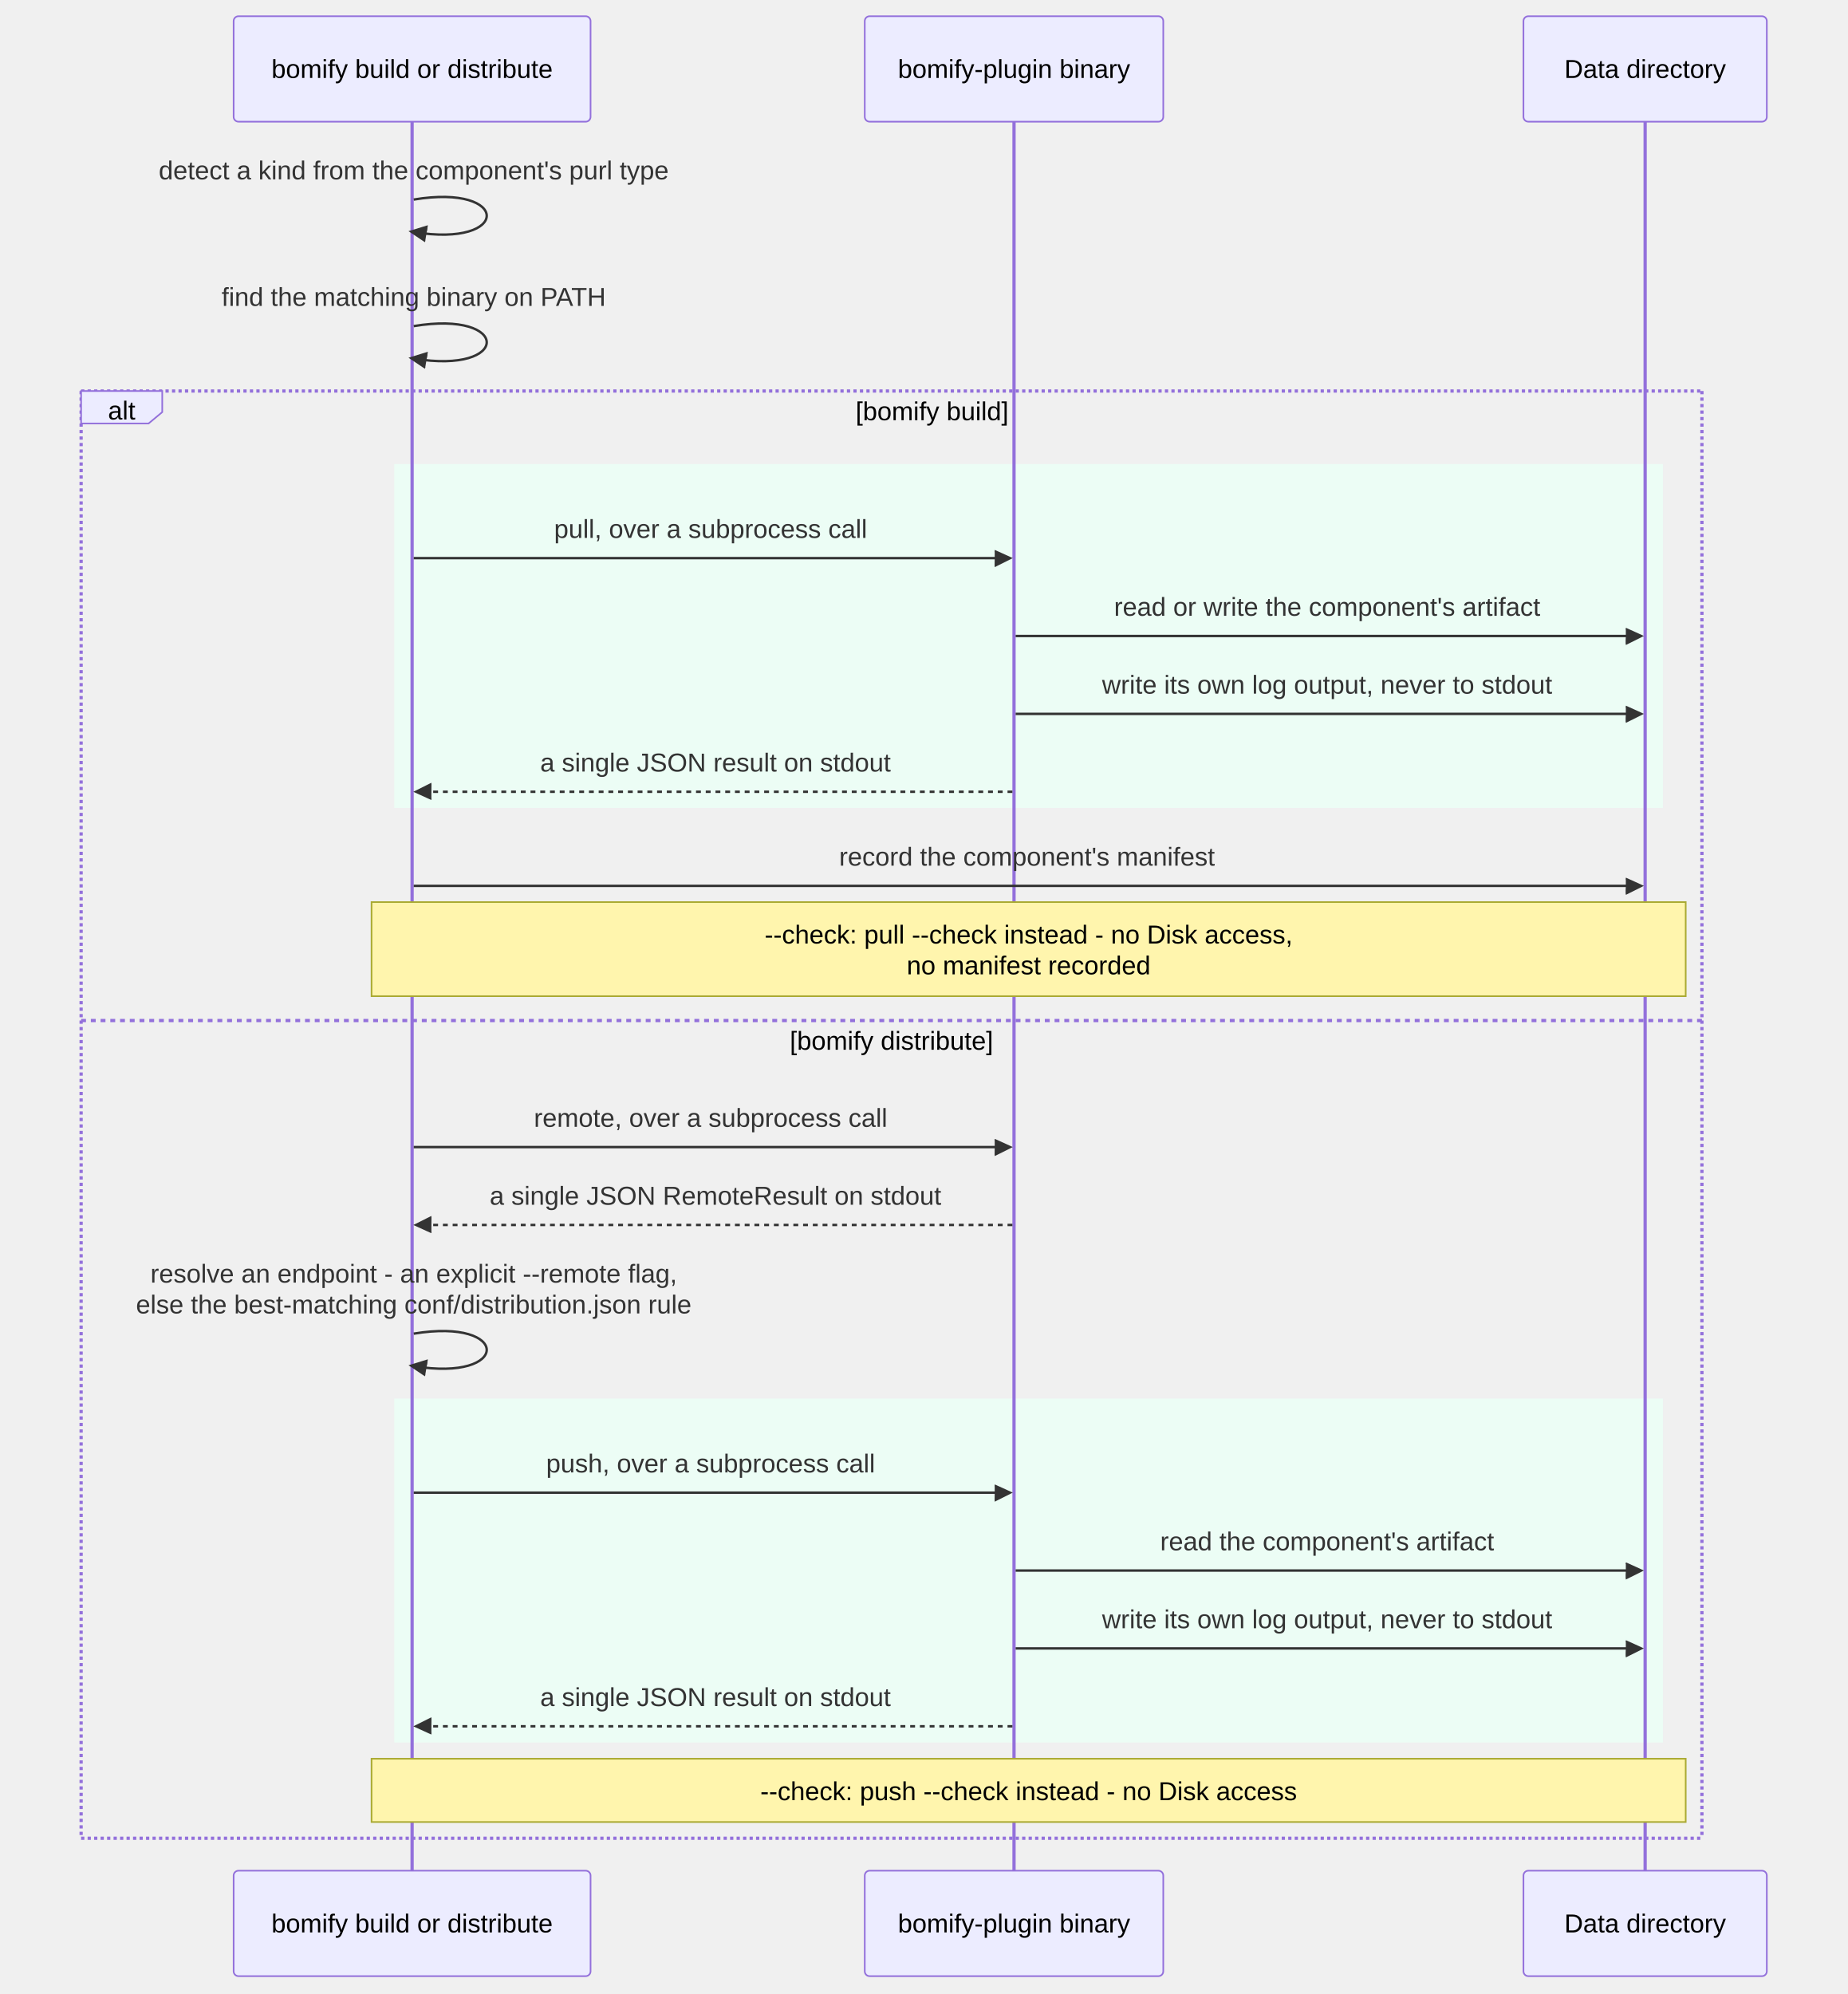
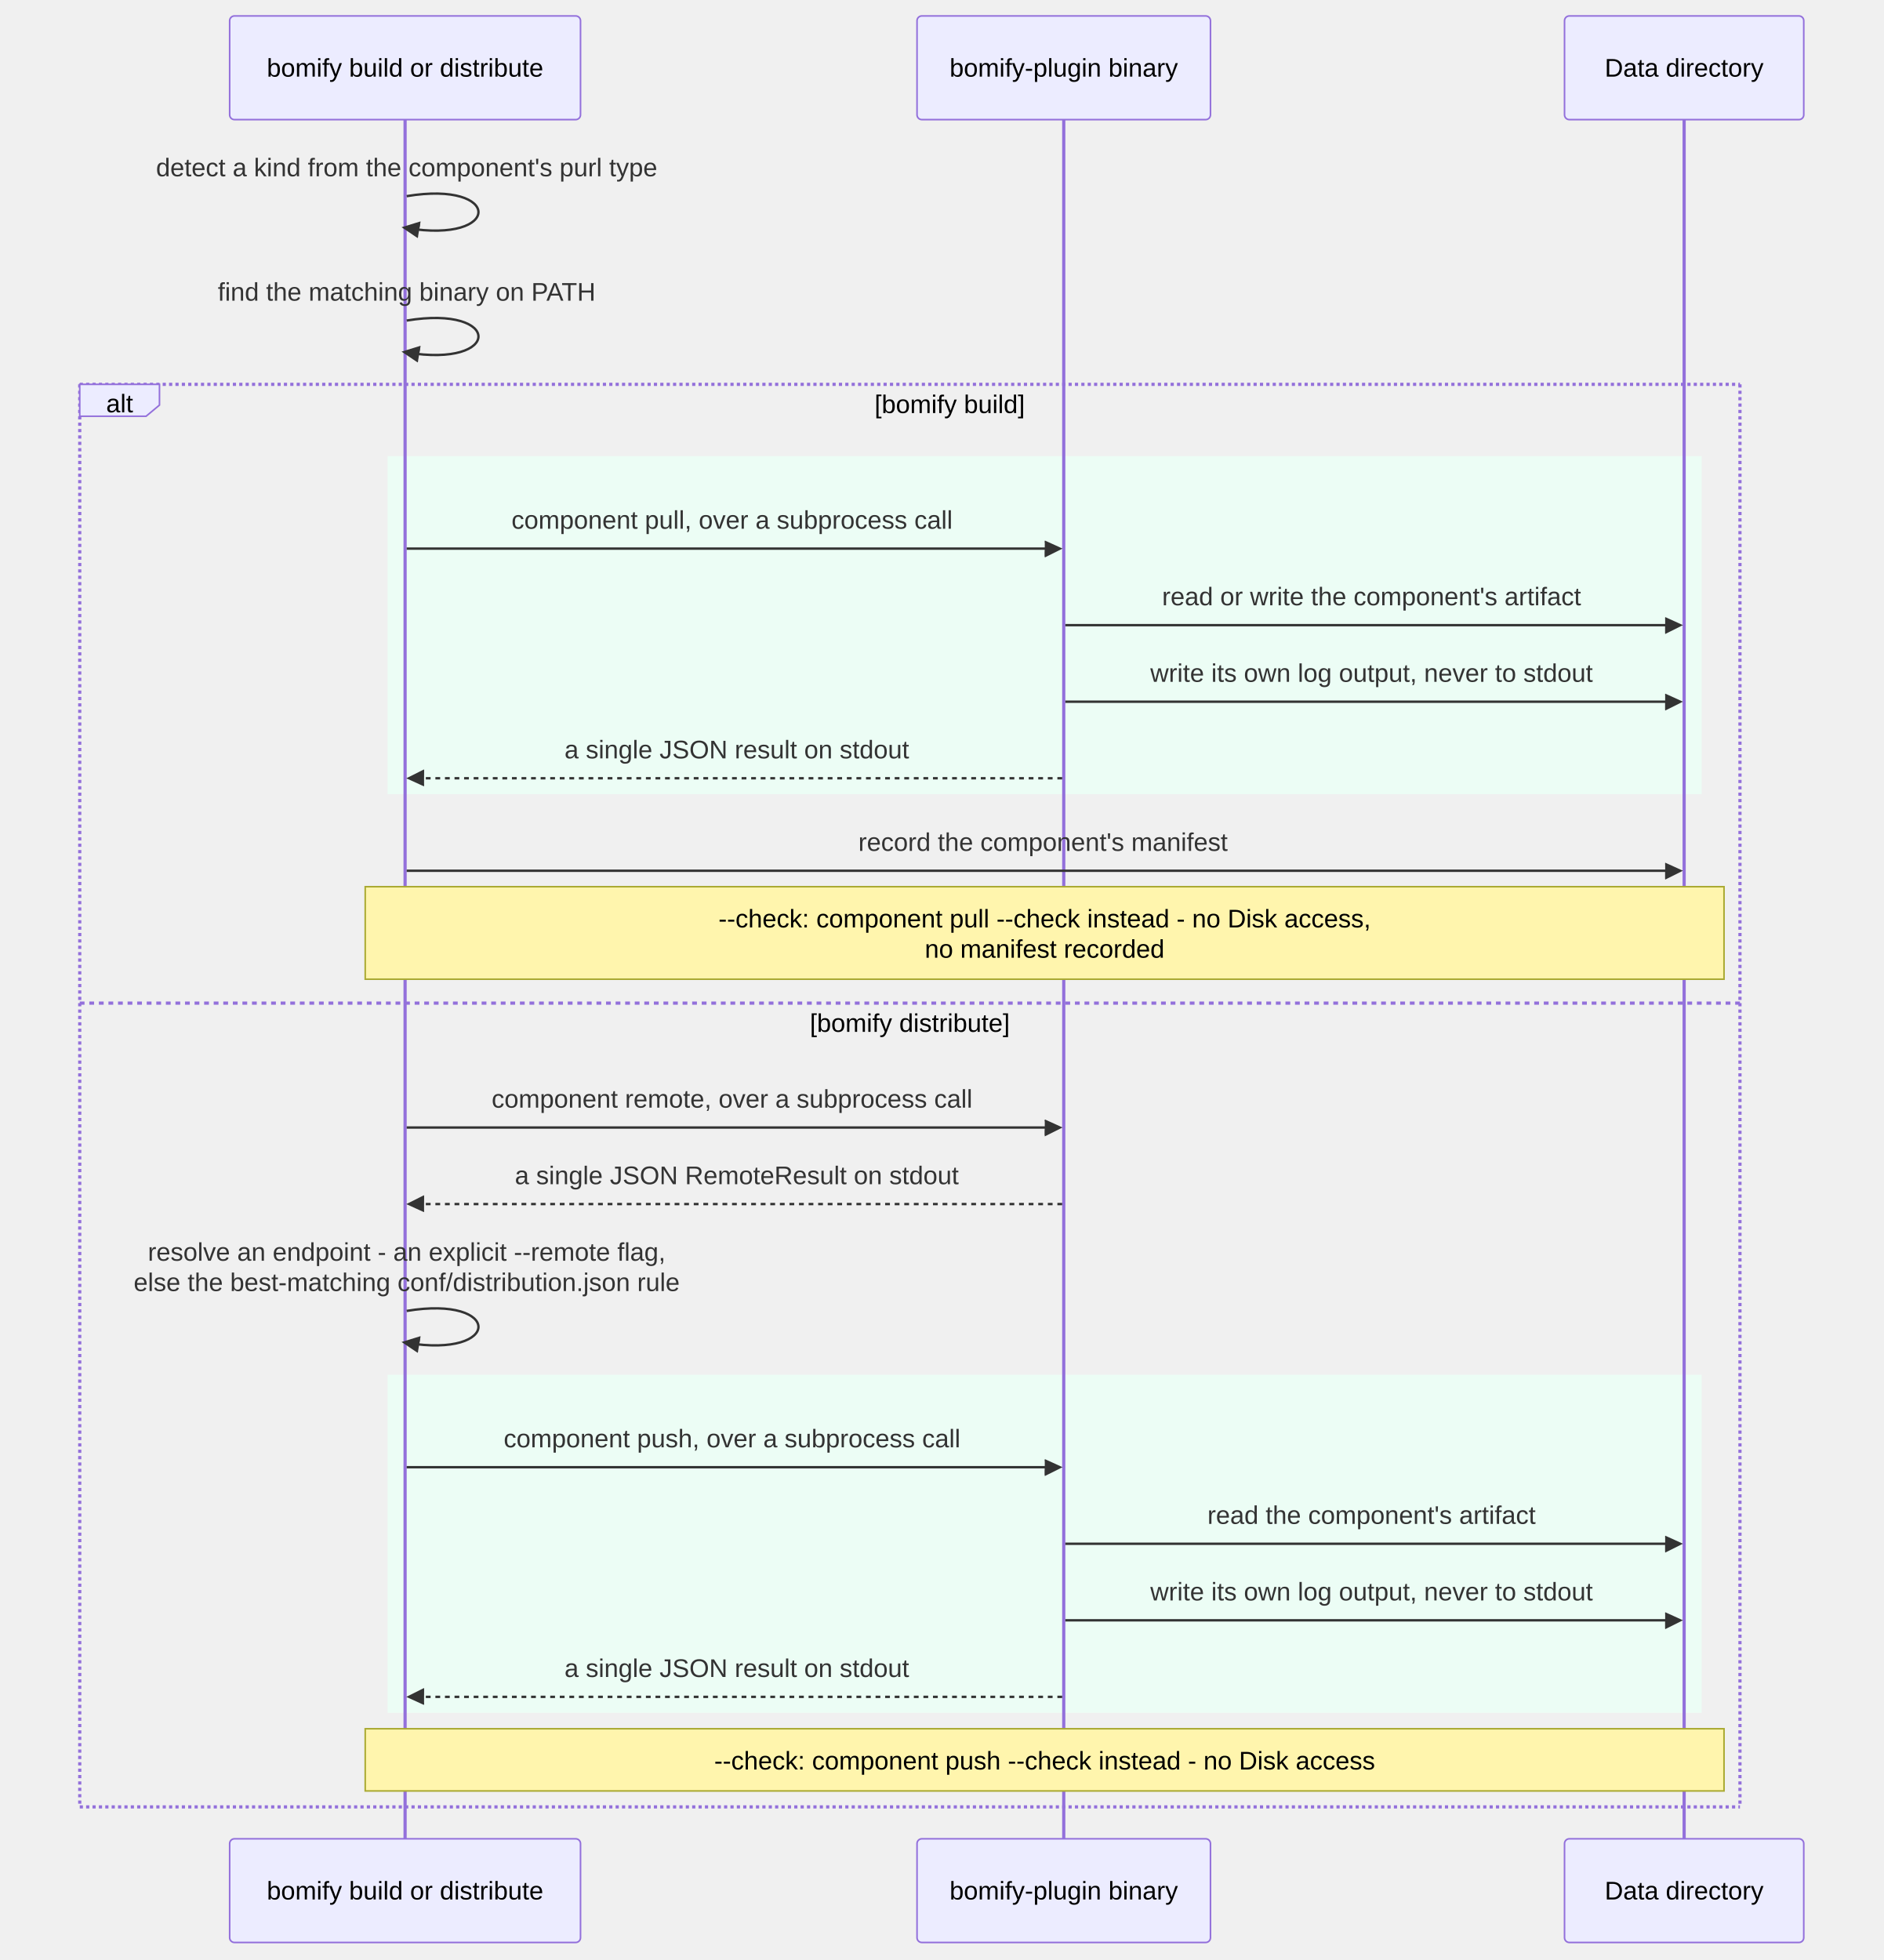
- <svg xmlns="http://www.w3.org/2000/svg" id="my-svg" width="100%" style="max-width: 1139px; background-color: white;" viewBox="-144 -10 1139 1229" role="graphics-document document" aria-roledescription="sequence">
-   <rect x="99" y="852" fill="rgb(236, 253, 245)" width="782" height="212" class="rect" />
-   <rect x="99" y="276" fill="rgb(236, 253, 245)" width="782" height="212" class="rect" />
+ <svg xmlns="http://www.w3.org/2000/svg" id="my-svg" width="100%" style="max-width: 1181px; background-color: white;" viewBox="-144 -10 1181 1229" role="graphics-document document" aria-roledescription="sequence">
+   <rect x="99" y="852" fill="rgb(236, 253, 245)" width="824" height="212" class="rect" />
+   <rect x="99" y="276" fill="rgb(236, 253, 245)" width="824" height="212" class="rect" />
  <g>
-     <rect x="795" y="1143" fill="#eaeaea" stroke="#666" width="150" height="65" name="Disk" rx="3" ry="3" class="actor actor-bottom" />
-     <text x="870" y="1175.5" dominant-baseline="central" alignment-baseline="central" class="actor actor-box" style="text-anchor: middle; font-size: 16px; font-weight: 400;">
-       <tspan x="870" dy="0">Data directory</tspan>
+     <rect x="837" y="1143" fill="#eaeaea" stroke="#666" width="150" height="65" name="Disk" rx="3" ry="3" class="actor actor-bottom" />
+     <text x="912" y="1175.5" dominant-baseline="central" alignment-baseline="central" class="actor actor-box" style="text-anchor: middle; font-size: 16px; font-weight: 400;">
+       <tspan x="912" dy="0">Data directory</tspan>
    </text>
  </g>
  <g>
-     <rect x="389" y="1143" fill="#eaeaea" stroke="#666" width="184" height="65" name="Plugin" rx="3" ry="3" class="actor actor-bottom" />
-     <text x="481" y="1175.5" dominant-baseline="central" alignment-baseline="central" class="actor actor-box" style="text-anchor: middle; font-size: 16px; font-weight: 400;">
-       <tspan x="481" dy="0">bomify-plugin binary</tspan>
+     <rect x="431" y="1143" fill="#eaeaea" stroke="#666" width="184" height="65" name="Plugin" rx="3" ry="3" class="actor actor-bottom" />
+     <text x="523" y="1175.5" dominant-baseline="central" alignment-baseline="central" class="actor actor-box" style="text-anchor: middle; font-size: 16px; font-weight: 400;">
+       <tspan x="523" dy="0">bomify-plugin binary</tspan>
    </text>
  </g>
  <g>
    <rect x="0" y="1143" fill="#eaeaea" stroke="#666" width="220" height="65" name="CLI" rx="3" ry="3" class="actor actor-bottom" />
    <text x="110" y="1175.5" dominant-baseline="central" alignment-baseline="central" class="actor actor-box" style="text-anchor: middle; font-size: 16px; font-weight: 400;">
      <tspan x="110" dy="0">bomify build or distribute</tspan>
    </text>
  </g>
  <g>
-     <line id="actor2" x1="870" y1="65" x2="870" y2="1143" class="actor-line 200" stroke-width="0.5px" stroke="#999" name="Disk" data-et="life-line" data-id="Disk" />
+     <line id="actor2" x1="912" y1="65" x2="912" y2="1143" class="actor-line 200" stroke-width="0.5px" stroke="#999" name="Disk" data-et="life-line" data-id="Disk" />
    <g id="root-2" data-et="participant" data-type="participant" data-id="Disk">
-       <rect x="795" y="0" fill="#eaeaea" stroke="#666" width="150" height="65" name="Disk" rx="3" ry="3" class="actor actor-top" />
-       <text x="870" y="32.5" dominant-baseline="central" alignment-baseline="central" class="actor actor-box" style="text-anchor: middle; font-size: 16px; font-weight: 400;">
-         <tspan x="870" dy="0">Data directory</tspan>
+       <rect x="837" y="0" fill="#eaeaea" stroke="#666" width="150" height="65" name="Disk" rx="3" ry="3" class="actor actor-top" />
+       <text x="912" y="32.5" dominant-baseline="central" alignment-baseline="central" class="actor actor-box" style="text-anchor: middle; font-size: 16px; font-weight: 400;">
+         <tspan x="912" dy="0">Data directory</tspan>
      </text>
    </g>
  </g>
  <g>
-     <line id="actor1" x1="481" y1="65" x2="481" y2="1143" class="actor-line 200" stroke-width="0.5px" stroke="#999" name="Plugin" data-et="life-line" data-id="Plugin" />
+     <line id="actor1" x1="523" y1="65" x2="523" y2="1143" class="actor-line 200" stroke-width="0.5px" stroke="#999" name="Plugin" data-et="life-line" data-id="Plugin" />
    <g id="root-1" data-et="participant" data-type="participant" data-id="Plugin">
-       <rect x="389" y="0" fill="#eaeaea" stroke="#666" width="184" height="65" name="Plugin" rx="3" ry="3" class="actor actor-top" />
-       <text x="481" y="32.5" dominant-baseline="central" alignment-baseline="central" class="actor actor-box" style="text-anchor: middle; font-size: 16px; font-weight: 400;">
-         <tspan x="481" dy="0">bomify-plugin binary</tspan>
+       <rect x="431" y="0" fill="#eaeaea" stroke="#666" width="184" height="65" name="Plugin" rx="3" ry="3" class="actor actor-top" />
+       <text x="523" y="32.5" dominant-baseline="central" alignment-baseline="central" class="actor actor-box" style="text-anchor: middle; font-size: 16px; font-weight: 400;">
+         <tspan x="523" dy="0">bomify-plugin binary</tspan>
      </text>
    </g>
  </g>
  <g>
    <line id="actor0" x1="110" y1="65" x2="110" y2="1143" class="actor-line 200" stroke-width="0.5px" stroke="#999" name="CLI" data-et="life-line" data-id="CLI" />
    <g id="root-0" data-et="participant" data-type="participant" data-id="CLI">
      <rect x="0" y="0" fill="#eaeaea" stroke="#666" width="220" height="65" name="CLI" rx="3" ry="3" class="actor actor-top" />
      <text x="110" y="32.5" dominant-baseline="central" alignment-baseline="central" class="actor actor-box" style="text-anchor: middle; font-size: 16px; font-weight: 400;">
        <tspan x="110" dy="0">bomify build or distribute</tspan>
      </text>
    </g>
  </g>
  <style>#my-svg{font-family:"trebuchet ms",verdana,arial,sans-serif;font-size:16px;fill:#333;}@keyframes edge-animation-frame{from{stroke-dashoffset:0;}}@keyframes dash{to{stroke-dashoffset:0;}}#my-svg .edge-animation-slow{stroke-dasharray:9,5!important;stroke-dashoffset:900;animation:dash 50s linear infinite;stroke-linecap:round;}#my-svg .edge-animation-fast{stroke-dasharray:9,5!important;stroke-dashoffset:900;animation:dash 20s linear infinite;stroke-linecap:round;}#my-svg .error-icon{fill:#552222;}#my-svg .error-text{fill:#552222;stroke:#552222;}#my-svg .edge-thickness-normal{stroke-width:1px;}#my-svg .edge-thickness-thick{stroke-width:3.5px;}#my-svg .edge-pattern-solid{stroke-dasharray:0;}#my-svg .edge-thickness-invisible{stroke-width:0;fill:none;}#my-svg .edge-pattern-dashed{stroke-dasharray:3;}#my-svg .edge-pattern-dotted{stroke-dasharray:2;}#my-svg .marker{fill:#333333;stroke:#333333;}#my-svg .marker.cross{stroke:#333333;}#my-svg svg{font-family:"trebuchet ms",verdana,arial,sans-serif;font-size:16px;}#my-svg p{margin:0;}#my-svg .actor{stroke:#9370DB;fill:#ECECFF;stroke-width:1;}#my-svg rect.actor.outer-path[data-look="neo"]{filter:drop-shadow(1px 2px 2px rgba(185, 185, 185, 1));}#my-svg rect.note[data-look="neo"]{stroke:#aaaa33;fill:#fff5ad;filter:drop-shadow(1px 2px 2px rgba(185, 185, 185, 1));}#my-svg text.actor&gt;tspan{fill:black;stroke:none;}#my-svg .actor-line{stroke:#9370DB;}#my-svg .innerArc{stroke-width:1.5;stroke-dasharray:none;}#my-svg .messageLine0{stroke-width:1.5;stroke-dasharray:none;stroke:#333;}#my-svg .messageLine1{stroke-width:1.5;stroke-dasharray:2,2;stroke:#333;}#my-svg [id$="-arrowhead"] path{fill:#333;stroke:#333;}#my-svg .sequenceNumber{fill:white;}#my-svg [id$="-sequencenumber"]{fill:#333;}#my-svg [id$="-crosshead"] path{fill:#333;stroke:#333;}#my-svg .messageText{fill:#333;stroke:none;}#my-svg .labelBox{stroke:#9370DB;fill:#ECECFF;filter:none;}#my-svg .labelText,#my-svg .labelText&gt;tspan{fill:black;stroke:none;}#my-svg .loopText,#my-svg .loopText&gt;tspan{fill:black;stroke:none;}#my-svg .sectionTitle,#my-svg .sectionTitle&gt;tspan{fill:black;stroke:none;}#my-svg .loopLine{stroke-width:2px;stroke-dasharray:2,2;stroke:#9370DB;fill:#9370DB;}#my-svg .note{stroke:#aaaa33;fill:#fff5ad;}#my-svg .noteText,#my-svg .noteText&gt;tspan{fill:black;stroke:none;font-weight:normal;}#my-svg .activation0{fill:#f4f4f4;stroke:#666;}#my-svg .activation1{fill:#f4f4f4;stroke:#666;}#my-svg .activation2{fill:#f4f4f4;stroke:#666;}#my-svg .actorPopupMenu{position:absolute;}#my-svg .actorPopupMenuPanel{position:absolute;fill:#ECECFF;box-shadow:0px 8px 16px 0px rgba(0,0,0,0.2);filter:drop-shadow(3px 5px 2px rgb(0 0 0 / 0.4));}#my-svg .actor-man circle,#my-svg line{fill:#ECECFF;stroke-width:2px;}#my-svg g rect.rect{filter:drop-shadow(1px 2px 2px rgba(185, 185, 185, 1));stroke:#9370DB;}#my-svg .node .neo-node{stroke:#9370DB;}#my-svg [data-look="neo"].node rect,#my-svg [data-look="neo"].cluster rect,#my-svg [data-look="neo"].node polygon{stroke:#9370DB;filter:drop-shadow(1px 2px 2px rgba(185, 185, 185, 1));}#my-svg [data-look="neo"].swimlane.cluster rect{filter:none;}#my-svg [data-look="neo"].node path{stroke:#9370DB;stroke-width:1px;}#my-svg [data-look="neo"].node .outer-path{filter:drop-shadow(1px 2px 2px rgba(185, 185, 185, 1));}#my-svg [data-look="neo"].node .neo-line path{stroke:#9370DB;filter:none;}#my-svg [data-look="neo"].node circle{stroke:#9370DB;filter:drop-shadow(1px 2px 2px rgba(185, 185, 185, 1));}#my-svg [data-look="neo"].node circle .state-start{fill:#000000;}#my-svg [data-look="neo"].icon-shape .icon{fill:#9370DB;filter:drop-shadow(1px 2px 2px rgba(185, 185, 185, 1));}#my-svg [data-look="neo"].icon-shape .icon-neo path{stroke:#9370DB;filter:drop-shadow(1px 2px 2px rgba(185, 185, 185, 1));}#my-svg :root{--mermaid-font-family:"trebuchet ms",verdana,arial,sans-serif;}</style>
  <g />
  <defs>
    <symbol id="my-svg-computer" width="24" height="24">
      <path transform="scale(.5)" d="M2 2v13h20v-13h-20zm18 11h-16v-9h16v9zm-10.228 6l.466-1h3.524l.467 1h-4.457zm14.228 3h-24l2-6h2.104l-1.33 4h18.45l-1.297-4h2.073l2 6zm-5-10h-14v-7h14v7z" />
    </symbol>
  </defs>
  <defs>
    <symbol id="my-svg-database" fill-rule="evenodd" clip-rule="evenodd">
      <path transform="scale(.5)" d="M12.258.001l.256.004.255.005.253.008.251.01.249.012.247.015.246.016.242.019.241.02.239.023.236.024.233.027.231.028.229.031.225.032.223.034.22.036.217.038.214.04.211.041.208.043.205.045.201.046.198.048.194.05.191.051.187.053.183.054.18.056.175.057.172.059.168.06.163.061.16.063.155.064.15.066.074.033.073.033.071.034.07.034.069.035.068.035.067.035.066.035.064.036.064.036.062.036.06.036.06.037.058.037.058.037.055.038.055.038.053.038.052.038.051.039.05.039.048.039.047.039.045.04.044.04.043.04.041.04.04.041.039.041.037.041.036.041.034.041.033.042.032.042.03.042.029.042.027.042.026.043.024.043.023.043.021.043.02.043.018.044.017.043.015.044.013.044.012.044.011.045.009.044.007.045.006.045.004.045.002.045.001.045v17l-.001.045-.002.045-.004.045-.006.045-.007.045-.009.044-.011.045-.012.044-.013.044-.015.044-.017.043-.018.044-.02.043-.021.043-.023.043-.024.043-.026.043-.027.042-.029.042-.03.042-.032.042-.033.042-.034.041-.036.041-.037.041-.039.041-.04.041-.041.04-.043.04-.044.04-.045.04-.047.039-.048.039-.05.039-.051.039-.052.038-.053.038-.055.038-.055.038-.058.037-.058.037-.06.037-.06.036-.062.036-.064.036-.064.036-.066.035-.067.035-.068.035-.069.035-.07.034-.071.034-.073.033-.074.033-.15.066-.155.064-.16.063-.163.061-.168.06-.172.059-.175.057-.18.056-.183.054-.187.053-.191.051-.194.05-.198.048-.201.046-.205.045-.208.043-.211.041-.214.04-.217.038-.22.036-.223.034-.225.032-.229.031-.231.028-.233.027-.236.024-.239.023-.241.02-.242.019-.246.016-.247.015-.249.012-.251.01-.253.008-.255.005-.256.004-.258.001-.258-.001-.256-.004-.255-.005-.253-.008-.251-.01-.249-.012-.247-.015-.245-.016-.243-.019-.241-.02-.238-.023-.236-.024-.234-.027-.231-.028-.228-.031-.226-.032-.223-.034-.22-.036-.217-.038-.214-.04-.211-.041-.208-.043-.204-.045-.201-.046-.198-.048-.195-.05-.19-.051-.187-.053-.184-.054-.179-.056-.176-.057-.172-.059-.167-.06-.164-.061-.159-.063-.155-.064-.151-.066-.074-.033-.072-.033-.072-.034-.07-.034-.069-.035-.068-.035-.067-.035-.066-.035-.064-.036-.063-.036-.062-.036-.061-.036-.06-.037-.058-.037-.057-.037-.056-.038-.055-.038-.053-.038-.052-.038-.051-.039-.049-.039-.049-.039-.046-.039-.046-.04-.044-.04-.043-.04-.041-.04-.04-.041-.039-.041-.037-.041-.036-.041-.034-.041-.033-.042-.032-.042-.03-.042-.029-.042-.027-.042-.026-.043-.024-.043-.023-.043-.021-.043-.02-.043-.018-.044-.017-.043-.015-.044-.013-.044-.012-.044-.011-.045-.009-.044-.007-.045-.006-.045-.004-.045-.002-.045-.001-.045v-17l.001-.045.002-.045.004-.045.006-.045.007-.045.009-.044.011-.045.012-.044.013-.044.015-.044.017-.043.018-.044.02-.043.021-.043.023-.043.024-.043.026-.043.027-.042.029-.042.03-.042.032-.042.033-.042.034-.041.036-.041.037-.041.039-.041.04-.041.041-.04.043-.04.044-.04.046-.04.046-.039.049-.039.049-.039.051-.039.052-.038.053-.038.055-.038.056-.038.057-.037.058-.037.06-.037.061-.036.062-.036.063-.036.064-.036.066-.035.067-.035.068-.035.069-.035.07-.034.072-.034.072-.033.074-.033.151-.066.155-.064.159-.063.164-.061.167-.06.172-.059.176-.057.179-.056.184-.054.187-.053.19-.051.195-.05.198-.048.201-.046.204-.045.208-.043.211-.041.214-.04.217-.038.22-.036.223-.034.226-.032.228-.031.231-.028.234-.027.236-.024.238-.023.241-.02.243-.019.245-.016.247-.015.249-.012.251-.01.253-.008.255-.005.256-.004.258-.001.258.001zm-9.258 20.499v.01l.001.021.003.021.004.022.005.021.006.022.007.022.009.023.01.022.011.023.012.023.013.023.015.023.016.024.017.023.018.024.019.024.021.024.022.025.023.024.024.025.052.049.056.05.061.051.066.051.07.051.075.051.079.052.084.052.088.052.092.052.097.052.102.051.105.052.11.052.114.051.119.051.123.051.127.05.131.05.135.05.139.048.144.049.147.047.152.047.155.047.16.045.163.045.167.043.171.043.176.041.178.041.183.039.187.039.19.037.194.035.197.035.202.033.204.031.209.03.212.029.216.027.219.025.222.024.226.021.23.02.233.018.236.016.24.015.243.012.246.01.249.008.253.005.256.004.259.001.26-.001.257-.004.254-.005.25-.008.247-.011.244-.012.241-.014.237-.016.233-.018.231-.021.226-.021.224-.024.22-.026.216-.027.212-.028.21-.031.205-.031.202-.034.198-.034.194-.036.191-.037.187-.039.183-.04.179-.04.175-.042.172-.043.168-.044.163-.045.16-.046.155-.046.152-.047.148-.048.143-.049.139-.049.136-.05.131-.05.126-.05.123-.051.118-.052.114-.051.11-.052.106-.052.101-.052.096-.052.092-.052.088-.053.083-.051.079-.052.074-.052.07-.051.065-.051.06-.051.056-.05.051-.05.023-.024.023-.025.021-.024.02-.024.019-.024.018-.024.017-.024.015-.023.014-.024.013-.023.012-.023.01-.023.01-.022.008-.022.006-.022.006-.022.004-.022.004-.021.001-.021.001-.021v-4.127l-.077.055-.08.053-.083.054-.085.053-.087.052-.09.052-.093.051-.095.05-.097.05-.1.049-.102.049-.105.048-.106.047-.109.047-.111.046-.114.045-.115.045-.118.044-.12.043-.122.042-.124.042-.126.041-.128.04-.13.04-.132.038-.134.038-.135.037-.138.037-.139.035-.142.035-.143.034-.144.033-.147.032-.148.031-.15.03-.151.03-.153.029-.154.027-.156.027-.158.026-.159.025-.161.024-.162.023-.163.022-.165.021-.166.02-.167.019-.169.018-.169.017-.171.016-.173.015-.173.014-.175.013-.175.012-.177.011-.178.01-.179.008-.179.008-.181.006-.182.005-.182.004-.184.003-.184.002h-.37l-.184-.002-.184-.003-.182-.004-.182-.005-.181-.006-.179-.008-.179-.008-.178-.01-.176-.011-.176-.012-.175-.013-.173-.014-.172-.015-.171-.016-.17-.017-.169-.018-.167-.019-.166-.02-.165-.021-.163-.022-.162-.023-.161-.024-.159-.025-.157-.026-.156-.027-.155-.027-.153-.029-.151-.03-.15-.03-.148-.031-.146-.032-.145-.033-.143-.034-.141-.035-.14-.035-.137-.037-.136-.037-.134-.038-.132-.038-.13-.04-.128-.04-.126-.041-.124-.042-.122-.042-.12-.044-.117-.043-.116-.045-.113-.045-.112-.046-.109-.047-.106-.047-.105-.048-.102-.049-.1-.049-.097-.05-.095-.05-.093-.052-.09-.051-.087-.052-.085-.053-.083-.054-.08-.054-.077-.054v4.127zm0-5.654v.011l.001.021.003.021.004.021.005.022.006.022.007.022.009.022.01.022.011.023.012.023.013.023.015.024.016.023.017.024.018.024.019.024.021.024.022.024.023.025.024.024.052.05.056.05.061.05.066.051.07.051.075.052.079.051.084.052.088.052.092.052.097.052.102.052.105.052.11.051.114.051.119.052.123.05.127.051.131.05.135.049.139.049.144.048.147.048.152.047.155.046.16.045.163.045.167.044.171.042.176.042.178.04.183.04.187.038.19.037.194.036.197.034.202.033.204.032.209.03.212.028.216.027.219.025.222.024.226.022.23.02.233.018.236.016.24.014.243.012.246.01.249.008.253.006.256.003.259.001.26-.001.257-.003.254-.006.25-.008.247-.01.244-.012.241-.015.237-.016.233-.018.231-.02.226-.022.224-.024.22-.025.216-.027.212-.029.21-.03.205-.032.202-.033.198-.035.194-.036.191-.037.187-.039.183-.039.179-.041.175-.042.172-.043.168-.044.163-.045.16-.045.155-.047.152-.047.148-.048.143-.048.139-.05.136-.049.131-.05.126-.051.123-.051.118-.051.114-.052.11-.052.106-.052.101-.052.096-.052.092-.052.088-.052.083-.052.079-.052.074-.051.07-.052.065-.051.06-.05.056-.051.051-.049.023-.025.023-.024.021-.025.02-.024.019-.024.018-.024.017-.024.015-.023.014-.023.013-.024.012-.022.01-.023.01-.023.008-.022.006-.022.006-.022.004-.021.004-.022.001-.021.001-.021v-4.139l-.077.054-.08.054-.083.054-.085.052-.087.053-.09.051-.093.051-.095.051-.097.05-.1.049-.102.049-.105.048-.106.047-.109.047-.111.046-.114.045-.115.044-.118.044-.12.044-.122.042-.124.042-.126.041-.128.04-.13.039-.132.039-.134.038-.135.037-.138.036-.139.036-.142.035-.143.033-.144.033-.147.033-.148.031-.15.03-.151.03-.153.028-.154.028-.156.027-.158.026-.159.025-.161.024-.162.023-.163.022-.165.021-.166.02-.167.019-.169.018-.169.017-.171.016-.173.015-.173.014-.175.013-.175.012-.177.011-.178.009-.179.009-.179.007-.181.007-.182.005-.182.004-.184.003-.184.002h-.37l-.184-.002-.184-.003-.182-.004-.182-.005-.181-.007-.179-.007-.179-.009-.178-.009-.176-.011-.176-.012-.175-.013-.173-.014-.172-.015-.171-.016-.17-.017-.169-.018-.167-.019-.166-.02-.165-.021-.163-.022-.162-.023-.161-.024-.159-.025-.157-.026-.156-.027-.155-.028-.153-.028-.151-.03-.15-.03-.148-.031-.146-.033-.145-.033-.143-.033-.141-.035-.14-.036-.137-.036-.136-.037-.134-.038-.132-.039-.13-.039-.128-.04-.126-.041-.124-.042-.122-.043-.12-.043-.117-.044-.116-.044-.113-.046-.112-.046-.109-.046-.106-.047-.105-.048-.102-.049-.1-.049-.097-.05-.095-.051-.093-.051-.09-.051-.087-.053-.085-.052-.083-.054-.08-.054-.077-.054v4.139zm0-5.666v.011l.001.02.003.022.004.021.005.022.006.021.007.022.009.023.01.022.011.023.012.023.013.023.015.023.016.024.017.024.018.023.019.024.021.025.022.024.023.024.024.025.052.05.056.05.061.05.066.051.07.051.075.052.079.051.084.052.088.052.092.052.097.052.102.052.105.051.11.052.114.051.119.051.123.051.127.05.131.05.135.05.139.049.144.048.147.048.152.047.155.046.16.045.163.045.167.043.171.043.176.042.178.04.183.04.187.038.19.037.194.036.197.034.202.033.204.032.209.03.212.028.216.027.219.025.222.024.226.021.23.02.233.018.236.017.24.014.243.012.246.01.249.008.253.006.256.003.259.001.26-.001.257-.003.254-.006.25-.008.247-.01.244-.013.241-.014.237-.016.233-.018.231-.02.226-.022.224-.024.22-.025.216-.027.212-.029.21-.03.205-.032.202-.033.198-.035.194-.036.191-.037.187-.039.183-.039.179-.041.175-.042.172-.043.168-.044.163-.045.16-.045.155-.047.152-.047.148-.048.143-.049.139-.049.136-.049.131-.051.126-.05.123-.051.118-.052.114-.051.11-.052.106-.052.101-.052.096-.052.092-.052.088-.052.083-.052.079-.052.074-.052.07-.051.065-.051.06-.051.056-.05.051-.049.023-.025.023-.025.021-.024.02-.024.019-.024.018-.024.017-.024.015-.023.014-.024.013-.023.012-.023.01-.022.01-.023.008-.022.006-.022.006-.022.004-.022.004-.021.001-.021.001-.021v-4.153l-.077.054-.08.054-.083.053-.085.053-.087.053-.09.051-.093.051-.095.051-.097.05-.1.049-.102.048-.105.048-.106.048-.109.046-.111.046-.114.046-.115.044-.118.044-.12.043-.122.043-.124.042-.126.041-.128.04-.13.039-.132.039-.134.038-.135.037-.138.036-.139.036-.142.034-.143.034-.144.033-.147.032-.148.032-.15.03-.151.03-.153.028-.154.028-.156.027-.158.026-.159.024-.161.024-.162.023-.163.023-.165.021-.166.02-.167.019-.169.018-.169.017-.171.016-.173.015-.173.014-.175.013-.175.012-.177.01-.178.01-.179.009-.179.007-.181.006-.182.006-.182.004-.184.003-.184.001-.185.001-.185-.001-.184-.001-.184-.003-.182-.004-.182-.006-.181-.006-.179-.007-.179-.009-.178-.01-.176-.01-.176-.012-.175-.013-.173-.014-.172-.015-.171-.016-.17-.017-.169-.018-.167-.019-.166-.02-.165-.021-.163-.023-.162-.023-.161-.024-.159-.024-.157-.026-.156-.027-.155-.028-.153-.028-.151-.03-.15-.03-.148-.032-.146-.032-.145-.033-.143-.034-.141-.034-.14-.036-.137-.036-.136-.037-.134-.038-.132-.039-.13-.039-.128-.041-.126-.041-.124-.041-.122-.043-.12-.043-.117-.044-.116-.044-.113-.046-.112-.046-.109-.046-.106-.048-.105-.048-.102-.048-.1-.05-.097-.049-.095-.051-.093-.051-.09-.052-.087-.052-.085-.053-.083-.053-.08-.054-.077-.054v4.153zm8.74-8.179l-.257.004-.254.005-.25.008-.247.011-.244.012-.241.014-.237.016-.233.018-.231.021-.226.022-.224.023-.22.026-.216.027-.212.028-.21.031-.205.032-.202.033-.198.034-.194.036-.191.038-.187.038-.183.04-.179.041-.175.042-.172.043-.168.043-.163.045-.16.046-.155.046-.152.048-.148.048-.143.048-.139.049-.136.05-.131.05-.126.051-.123.051-.118.051-.114.052-.11.052-.106.052-.101.052-.096.052-.092.052-.088.052-.083.052-.079.052-.074.051-.07.052-.065.051-.06.05-.056.05-.051.05-.023.025-.023.024-.021.024-.02.025-.019.024-.018.024-.017.023-.015.024-.014.023-.013.023-.012.023-.01.023-.01.022-.008.022-.006.023-.006.021-.004.022-.004.021-.001.021-.001.021.001.021.001.021.004.021.004.022.006.021.006.023.008.022.01.022.01.023.012.023.013.023.014.023.015.024.017.023.018.024.019.024.02.025.021.024.023.024.023.025.051.05.056.05.06.05.065.051.07.052.074.051.079.052.083.052.088.052.092.052.096.052.101.052.106.052.11.052.114.052.118.051.123.051.126.051.131.05.136.05.139.049.143.048.148.048.152.048.155.046.16.046.163.045.168.043.172.043.175.042.179.041.183.04.187.038.191.038.194.036.198.034.202.033.205.032.21.031.212.028.216.027.22.026.224.023.226.022.231.021.233.018.237.016.241.014.244.012.247.011.25.008.254.005.257.004.26.001.26-.001.257-.004.254-.005.25-.008.247-.011.244-.012.241-.014.237-.016.233-.018.231-.021.226-.022.224-.023.22-.026.216-.027.212-.028.21-.031.205-.032.202-.033.198-.034.194-.036.191-.038.187-.038.183-.04.179-.041.175-.042.172-.043.168-.043.163-.045.16-.046.155-.046.152-.048.148-.048.143-.048.139-.049.136-.05.131-.05.126-.051.123-.051.118-.051.114-.052.11-.052.106-.052.101-.052.096-.052.092-.052.088-.052.083-.052.079-.052.074-.051.07-.052.065-.051.06-.05.056-.05.051-.05.023-.025.023-.024.021-.024.02-.025.019-.024.018-.024.017-.023.015-.024.014-.023.013-.023.012-.023.01-.023.01-.022.008-.022.006-.023.006-.021.004-.022.004-.021.001-.021.001-.021-.001-.021-.001-.021-.004-.021-.004-.022-.006-.021-.006-.023-.008-.022-.01-.022-.01-.023-.012-.023-.013-.023-.014-.023-.015-.024-.017-.023-.018-.024-.019-.024-.02-.025-.021-.024-.023-.024-.023-.025-.051-.05-.056-.05-.06-.05-.065-.051-.07-.052-.074-.051-.079-.052-.083-.052-.088-.052-.092-.052-.096-.052-.101-.052-.106-.052-.11-.052-.114-.052-.118-.051-.123-.051-.126-.051-.131-.05-.136-.05-.139-.049-.143-.048-.148-.048-.152-.048-.155-.046-.16-.046-.163-.045-.168-.043-.172-.043-.175-.042-.179-.041-.183-.04-.187-.038-.191-.038-.194-.036-.198-.034-.202-.033-.205-.032-.21-.031-.212-.028-.216-.027-.22-.026-.224-.023-.226-.022-.231-.021-.233-.018-.237-.016-.241-.014-.244-.012-.247-.011-.25-.008-.254-.005-.257-.004-.26-.001-.26.001z" />
    </symbol>
  </defs>
  <defs>
    <symbol id="my-svg-clock" width="24" height="24">
      <path transform="scale(.5)" d="M12 2c5.514 0 10 4.486 10 10s-4.486 10-10 10-10-4.486-10-10 4.486-10 10-10zm0-2c-6.627 0-12 5.373-12 12s5.373 12 12 12 12-5.373 12-12-5.373-12-12-12zm5.848 12.459c.202.038.202.333.001.372-1.907.361-6.045 1.111-6.547 1.111-.719 0-1.301-.582-1.301-1.301 0-.512.77-5.447 1.125-7.445.034-.192.312-.181.343.014l.985 6.238 5.394 1.011z" />
    </symbol>
  </defs>
  <defs>
    <marker id="my-svg-arrowhead" refX="7.9" refY="5" markerUnits="userSpaceOnUse" markerWidth="12" markerHeight="12" orient="auto-start-reverse">
      <path d="M -1 0 L 10 5 L 0 10 z" />
    </marker>
  </defs>
  <defs>
    <marker id="my-svg-crosshead" markerWidth="15" markerHeight="8" orient="auto" refX="4" refY="4.5">
      <path fill="none" stroke="#000000" stroke-width="1pt" d="M 1,2 L 6,7 M 6,2 L 1,7" style="stroke-dasharray: 0, 0;" />
    </marker>
  </defs>
  <defs>
    <marker id="my-svg-filled-head" refX="15.5" refY="7" markerWidth="20" markerHeight="28" orient="auto">
      <path d="M 18,7 L9,13 L14,7 L9,1 Z" />
    </marker>
  </defs>
  <defs>
    <marker id="my-svg-sequencenumber" refX="15" refY="15" markerWidth="60" markerHeight="40" orient="auto">
      <circle cx="15" cy="15" r="6" />
    </marker>
  </defs>
  <defs>
    <marker id="my-svg-solidTopArrowHead" refX="7.9" refY="7.25" markerUnits="userSpaceOnUse" markerWidth="12" markerHeight="12" orient="auto-start-reverse">
      <path d="M 0 0 L 10 8 L 0 8 z" />
    </marker>
  </defs>
  <defs>
    <marker id="my-svg-solidBottomArrowHead" refX="7.9" refY="0.75" markerUnits="userSpaceOnUse" markerWidth="12" markerHeight="12" orient="auto-start-reverse">
      <path d="M 0 0 L 10 0 L 0 8 z" />
    </marker>
  </defs>
  <defs>
    <marker id="my-svg-stickTopArrowHead" refX="7.5" refY="7" markerUnits="userSpaceOnUse" markerWidth="12" markerHeight="12" orient="auto-start-reverse">
      <path d="M 0 0 L 7 7" stroke="black" stroke-width="1.5" fill="none" />
    </marker>
  </defs>
  <defs>
    <marker id="my-svg-stickBottomArrowHead" refX="7.5" refY="0" markerUnits="userSpaceOnUse" markerWidth="12" markerHeight="12" orient="auto-start-reverse">
      <path d="M 0 7 L 7 0" stroke="black" stroke-width="1.5" fill="none" />
    </marker>
  </defs>
  <g data-et="note" data-id="i10">
-     <rect x="85" y="546" fill="#EDF2AE" stroke="#666" width="810" height="58" class="note" />
-     <text x="490" y="551" text-anchor="middle" dominant-baseline="middle" alignment-baseline="middle" class="noteText" dy="1em" style="font-size: 16px; font-weight: 400;">
-       <tspan x="490">--check: pull --check instead - no Disk access,</tspan>
+     <rect x="85" y="546" fill="#EDF2AE" stroke="#666" width="852" height="58" class="note" />
+     <text x="511" y="551" text-anchor="middle" dominant-baseline="middle" alignment-baseline="middle" class="noteText" dy="1em" style="font-size: 16px; font-weight: 400;">
+       <tspan x="511">--check: component pull --check instead - no Disk access,</tspan>
    </text>
-     <text x="490" y="570" text-anchor="middle" dominant-baseline="middle" alignment-baseline="middle" class="noteText" dy="1em" style="font-size: 16px; font-weight: 400;">
-       <tspan x="490">no manifest recorded</tspan>
+     <text x="511" y="570" text-anchor="middle" dominant-baseline="middle" alignment-baseline="middle" class="noteText" dy="1em" style="font-size: 16px; font-weight: 400;">
+       <tspan x="511">no manifest recorded</tspan>
    </text>
  </g>
  <g data-et="note" data-id="i21">
-     <rect x="85" y="1074" fill="#EDF2AE" stroke="#666" width="810" height="39" class="note" />
-     <text x="490" y="1079" text-anchor="middle" dominant-baseline="middle" alignment-baseline="middle" class="noteText" dy="1em" style="font-size: 16px; font-weight: 400;">
-       <tspan x="490">--check: push --check instead - no Disk access</tspan>
+     <rect x="85" y="1074" fill="#EDF2AE" stroke="#666" width="852" height="39" class="note" />
+     <text x="511" y="1079" text-anchor="middle" dominant-baseline="middle" alignment-baseline="middle" class="noteText" dy="1em" style="font-size: 16px; font-weight: 400;">
+       <tspan x="511">--check: component push --check instead - no Disk access</tspan>
    </text>
  </g>
  <g data-et="control-structure" data-id="i22">
-     <line x1="-94" y1="231" x2="905" y2="231" class="loopLine" />
-     <line x1="905" y1="231" x2="905" y2="1123" class="loopLine" />
-     <line x1="-94" y1="1123" x2="905" y2="1123" class="loopLine" />
+     <line x1="-94" y1="231" x2="947" y2="231" class="loopLine" />
+     <line x1="947" y1="231" x2="947" y2="1123" class="loopLine" />
+     <line x1="-94" y1="1123" x2="947" y2="1123" class="loopLine" />
    <line x1="-94" y1="231" x2="-94" y2="1123" class="loopLine" />
-     <line x1="-94" y1="619" x2="905" y2="619" class="loopLine" style="stroke-dasharray: 3, 3;" />
+     <line x1="-94" y1="619" x2="947" y2="619" class="loopLine" style="stroke-dasharray: 3, 3;" />
    <polygon points="-94,231 -44,231 -44,244 -52.4,251 -94,251" class="labelBox" />
    <text x="-69" y="244" text-anchor="middle" dominant-baseline="middle" alignment-baseline="middle" class="labelText" style="font-size: 16px; font-weight: 400;">alt</text>
-     <text x="430.5" y="249" text-anchor="middle" class="loopText" style="font-size: 16px; font-weight: 400;">
-       <tspan x="430.5">[bomify build]</tspan>
+     <text x="451.5" y="249" text-anchor="middle" class="loopText" style="font-size: 16px; font-weight: 400;">
+       <tspan x="451.5">[bomify build]</tspan>
    </text>
-     <text x="405.5" y="637" text-anchor="middle" class="sectionTitle" style="font-size: 16px; font-weight: 400;">[bomify distribute]</text>
+     <text x="426.5" y="637" text-anchor="middle" class="sectionTitle" style="font-size: 16px; font-weight: 400;">[bomify distribute]</text>
  </g>
  <text x="111" y="80" text-anchor="middle" dominant-baseline="middle" alignment-baseline="middle" class="messageText" dy="1em" style="font-size: 16px; font-weight: 400;">detect a kind from the component's purl type</text>
  <path d="M 111,113 C 171,103 171,143 111,133" class="messageLine0" data-et="message" data-id="i0" data-from="CLI" data-to="CLI" stroke-width="2" stroke="none" marker-end="url(#my-svg-arrowhead)" style="fill: none;" />
  <text x="111" y="158" text-anchor="middle" dominant-baseline="middle" alignment-baseline="middle" class="messageText" dy="1em" style="font-size: 16px; font-weight: 400;">find the matching binary on PATH</text>
  <path d="M 111,191 C 171,181 171,221 111,211" class="messageLine0" data-et="message" data-id="i1" data-from="CLI" data-to="CLI" stroke-width="2" stroke="none" marker-end="url(#my-svg-arrowhead)" style="fill: none;" />
-   <text x="294" y="301" text-anchor="middle" dominant-baseline="middle" alignment-baseline="middle" class="messageText" dy="1em" style="font-size: 16px; font-weight: 400;">pull, over a subprocess call</text>
-   <line x1="111" y1="334" x2="477" y2="334" class="messageLine0" data-et="message" data-id="i4" data-from="CLI" data-to="Plugin" stroke-width="2" stroke="none" marker-end="url(#my-svg-arrowhead)" style="fill: none;" />
-   <text x="674" y="349" text-anchor="middle" dominant-baseline="middle" alignment-baseline="middle" class="messageText" dy="1em" style="font-size: 16px; font-weight: 400;">read or write the component's artifact</text>
-   <line x1="482" y1="382" x2="866" y2="382" class="messageLine0" data-et="message" data-id="i5" data-from="Plugin" data-to="Disk" stroke-width="2" stroke="none" marker-end="url(#my-svg-arrowhead)" style="fill: none;" />
-   <text x="674" y="397" text-anchor="middle" dominant-baseline="middle" alignment-baseline="middle" class="messageText" dy="1em" style="font-size: 16px; font-weight: 400;">write its own log output, never to stdout</text>
-   <line x1="482" y1="430" x2="866" y2="430" class="messageLine0" data-et="message" data-id="i6" data-from="Plugin" data-to="Disk" stroke-width="2" stroke="none" marker-end="url(#my-svg-arrowhead)" style="fill: none;" />
-   <text x="297" y="445" text-anchor="middle" dominant-baseline="middle" alignment-baseline="middle" class="messageText" dy="1em" style="font-size: 16px; font-weight: 400;">a single JSON result on stdout</text>
-   <line x1="480" y1="478" x2="114" y2="478" class="messageLine1" data-et="message" data-id="i7" data-from="Plugin" data-to="CLI" stroke-width="2" stroke="none" marker-end="url(#my-svg-arrowhead)" style="stroke-dasharray: 3, 3; fill: none;" />
-   <text x="489" y="503" text-anchor="middle" dominant-baseline="middle" alignment-baseline="middle" class="messageText" dy="1em" style="font-size: 16px; font-weight: 400;">record the component's manifest</text>
-   <line x1="111" y1="536" x2="866" y2="536" class="messageLine0" data-et="message" data-id="i9" data-from="CLI" data-to="Disk" stroke-width="2" stroke="none" marker-end="url(#my-svg-arrowhead)" style="fill: none;" />
-   <text x="294" y="664" text-anchor="middle" dominant-baseline="middle" alignment-baseline="middle" class="messageText" dy="1em" style="font-size: 16px; font-weight: 400;">remote, over a subprocess call</text>
-   <line x1="111" y1="697" x2="477" y2="697" class="messageLine0" data-et="message" data-id="i12" data-from="CLI" data-to="Plugin" stroke-width="2" stroke="none" marker-end="url(#my-svg-arrowhead)" style="fill: none;" />
-   <text x="297" y="712" text-anchor="middle" dominant-baseline="middle" alignment-baseline="middle" class="messageText" dy="1em" style="font-size: 16px; font-weight: 400;">a single JSON RemoteResult on stdout</text>
-   <line x1="480" y1="745" x2="114" y2="745" class="messageLine1" data-et="message" data-id="i13" data-from="Plugin" data-to="CLI" stroke-width="2" stroke="none" marker-end="url(#my-svg-arrowhead)" style="stroke-dasharray: 3, 3; fill: none;" />
+   <text x="315" y="301" text-anchor="middle" dominant-baseline="middle" alignment-baseline="middle" class="messageText" dy="1em" style="font-size: 16px; font-weight: 400;">component pull, over a subprocess call</text>
+   <line x1="111" y1="334" x2="519" y2="334" class="messageLine0" data-et="message" data-id="i4" data-from="CLI" data-to="Plugin" stroke-width="2" stroke="none" marker-end="url(#my-svg-arrowhead)" style="fill: none;" />
+   <text x="716" y="349" text-anchor="middle" dominant-baseline="middle" alignment-baseline="middle" class="messageText" dy="1em" style="font-size: 16px; font-weight: 400;">read or write the component's artifact</text>
+   <line x1="524" y1="382" x2="908" y2="382" class="messageLine0" data-et="message" data-id="i5" data-from="Plugin" data-to="Disk" stroke-width="2" stroke="none" marker-end="url(#my-svg-arrowhead)" style="fill: none;" />
+   <text x="716" y="397" text-anchor="middle" dominant-baseline="middle" alignment-baseline="middle" class="messageText" dy="1em" style="font-size: 16px; font-weight: 400;">write its own log output, never to stdout</text>
+   <line x1="524" y1="430" x2="908" y2="430" class="messageLine0" data-et="message" data-id="i6" data-from="Plugin" data-to="Disk" stroke-width="2" stroke="none" marker-end="url(#my-svg-arrowhead)" style="fill: none;" />
+   <text x="318" y="445" text-anchor="middle" dominant-baseline="middle" alignment-baseline="middle" class="messageText" dy="1em" style="font-size: 16px; font-weight: 400;">a single JSON result on stdout</text>
+   <line x1="522" y1="478" x2="114" y2="478" class="messageLine1" data-et="message" data-id="i7" data-from="Plugin" data-to="CLI" stroke-width="2" stroke="none" marker-end="url(#my-svg-arrowhead)" style="stroke-dasharray: 3, 3; fill: none;" />
+   <text x="510" y="503" text-anchor="middle" dominant-baseline="middle" alignment-baseline="middle" class="messageText" dy="1em" style="font-size: 16px; font-weight: 400;">record the component's manifest</text>
+   <line x1="111" y1="536" x2="908" y2="536" class="messageLine0" data-et="message" data-id="i9" data-from="CLI" data-to="Disk" stroke-width="2" stroke="none" marker-end="url(#my-svg-arrowhead)" style="fill: none;" />
+   <text x="315" y="664" text-anchor="middle" dominant-baseline="middle" alignment-baseline="middle" class="messageText" dy="1em" style="font-size: 16px; font-weight: 400;">component remote, over a subprocess call</text>
+   <line x1="111" y1="697" x2="519" y2="697" class="messageLine0" data-et="message" data-id="i12" data-from="CLI" data-to="Plugin" stroke-width="2" stroke="none" marker-end="url(#my-svg-arrowhead)" style="fill: none;" />
+   <text x="318" y="712" text-anchor="middle" dominant-baseline="middle" alignment-baseline="middle" class="messageText" dy="1em" style="font-size: 16px; font-weight: 400;">a single JSON RemoteResult on stdout</text>
+   <line x1="522" y1="745" x2="114" y2="745" class="messageLine1" data-et="message" data-id="i13" data-from="Plugin" data-to="CLI" stroke-width="2" stroke="none" marker-end="url(#my-svg-arrowhead)" style="stroke-dasharray: 3, 3; fill: none;" />
  <text x="111" y="760" text-anchor="middle" dominant-baseline="middle" alignment-baseline="middle" class="messageText" dy="1em" style="font-size: 16px; font-weight: 400;">resolve an endpoint - an explicit --remote flag,</text>
  <text x="111" y="779" text-anchor="middle" dominant-baseline="middle" alignment-baseline="middle" class="messageText" dy="1em" style="font-size: 16px; font-weight: 400;">else the best-matching conf/distribution.json rule</text>
  <path d="M 111,812 C 171,802 171,842 111,832" class="messageLine0" data-et="message" data-id="i14" data-from="CLI" data-to="CLI" stroke-width="2" stroke="none" marker-end="url(#my-svg-arrowhead)" style="fill: none;" />
-   <text x="294" y="877" text-anchor="middle" dominant-baseline="middle" alignment-baseline="middle" class="messageText" dy="1em" style="font-size: 16px; font-weight: 400;">push, over a subprocess call</text>
-   <line x1="111" y1="910" x2="477" y2="910" class="messageLine0" data-et="message" data-id="i16" data-from="CLI" data-to="Plugin" stroke-width="2" stroke="none" marker-end="url(#my-svg-arrowhead)" style="fill: none;" />
-   <text x="674" y="925" text-anchor="middle" dominant-baseline="middle" alignment-baseline="middle" class="messageText" dy="1em" style="font-size: 16px; font-weight: 400;">read the component's artifact</text>
-   <line x1="482" y1="958" x2="866" y2="958" class="messageLine0" data-et="message" data-id="i17" data-from="Plugin" data-to="Disk" stroke-width="2" stroke="none" marker-end="url(#my-svg-arrowhead)" style="fill: none;" />
-   <text x="674" y="973" text-anchor="middle" dominant-baseline="middle" alignment-baseline="middle" class="messageText" dy="1em" style="font-size: 16px; font-weight: 400;">write its own log output, never to stdout</text>
-   <line x1="482" y1="1006" x2="866" y2="1006" class="messageLine0" data-et="message" data-id="i18" data-from="Plugin" data-to="Disk" stroke-width="2" stroke="none" marker-end="url(#my-svg-arrowhead)" style="fill: none;" />
-   <text x="297" y="1021" text-anchor="middle" dominant-baseline="middle" alignment-baseline="middle" class="messageText" dy="1em" style="font-size: 16px; font-weight: 400;">a single JSON result on stdout</text>
-   <line x1="480" y1="1054" x2="114" y2="1054" class="messageLine1" data-et="message" data-id="i19" data-from="Plugin" data-to="CLI" stroke-width="2" stroke="none" marker-end="url(#my-svg-arrowhead)" style="stroke-dasharray: 3, 3; fill: none;" />
+   <text x="315" y="877" text-anchor="middle" dominant-baseline="middle" alignment-baseline="middle" class="messageText" dy="1em" style="font-size: 16px; font-weight: 400;">component push, over a subprocess call</text>
+   <line x1="111" y1="910" x2="519" y2="910" class="messageLine0" data-et="message" data-id="i16" data-from="CLI" data-to="Plugin" stroke-width="2" stroke="none" marker-end="url(#my-svg-arrowhead)" style="fill: none;" />
+   <text x="716" y="925" text-anchor="middle" dominant-baseline="middle" alignment-baseline="middle" class="messageText" dy="1em" style="font-size: 16px; font-weight: 400;">read the component's artifact</text>
+   <line x1="524" y1="958" x2="908" y2="958" class="messageLine0" data-et="message" data-id="i17" data-from="Plugin" data-to="Disk" stroke-width="2" stroke="none" marker-end="url(#my-svg-arrowhead)" style="fill: none;" />
+   <text x="716" y="973" text-anchor="middle" dominant-baseline="middle" alignment-baseline="middle" class="messageText" dy="1em" style="font-size: 16px; font-weight: 400;">write its own log output, never to stdout</text>
+   <line x1="524" y1="1006" x2="908" y2="1006" class="messageLine0" data-et="message" data-id="i18" data-from="Plugin" data-to="Disk" stroke-width="2" stroke="none" marker-end="url(#my-svg-arrowhead)" style="fill: none;" />
+   <text x="318" y="1021" text-anchor="middle" dominant-baseline="middle" alignment-baseline="middle" class="messageText" dy="1em" style="font-size: 16px; font-weight: 400;">a single JSON result on stdout</text>
+   <line x1="522" y1="1054" x2="114" y2="1054" class="messageLine1" data-et="message" data-id="i19" data-from="Plugin" data-to="CLI" stroke-width="2" stroke="none" marker-end="url(#my-svg-arrowhead)" style="stroke-dasharray: 3, 3; fill: none;" />
</svg>
